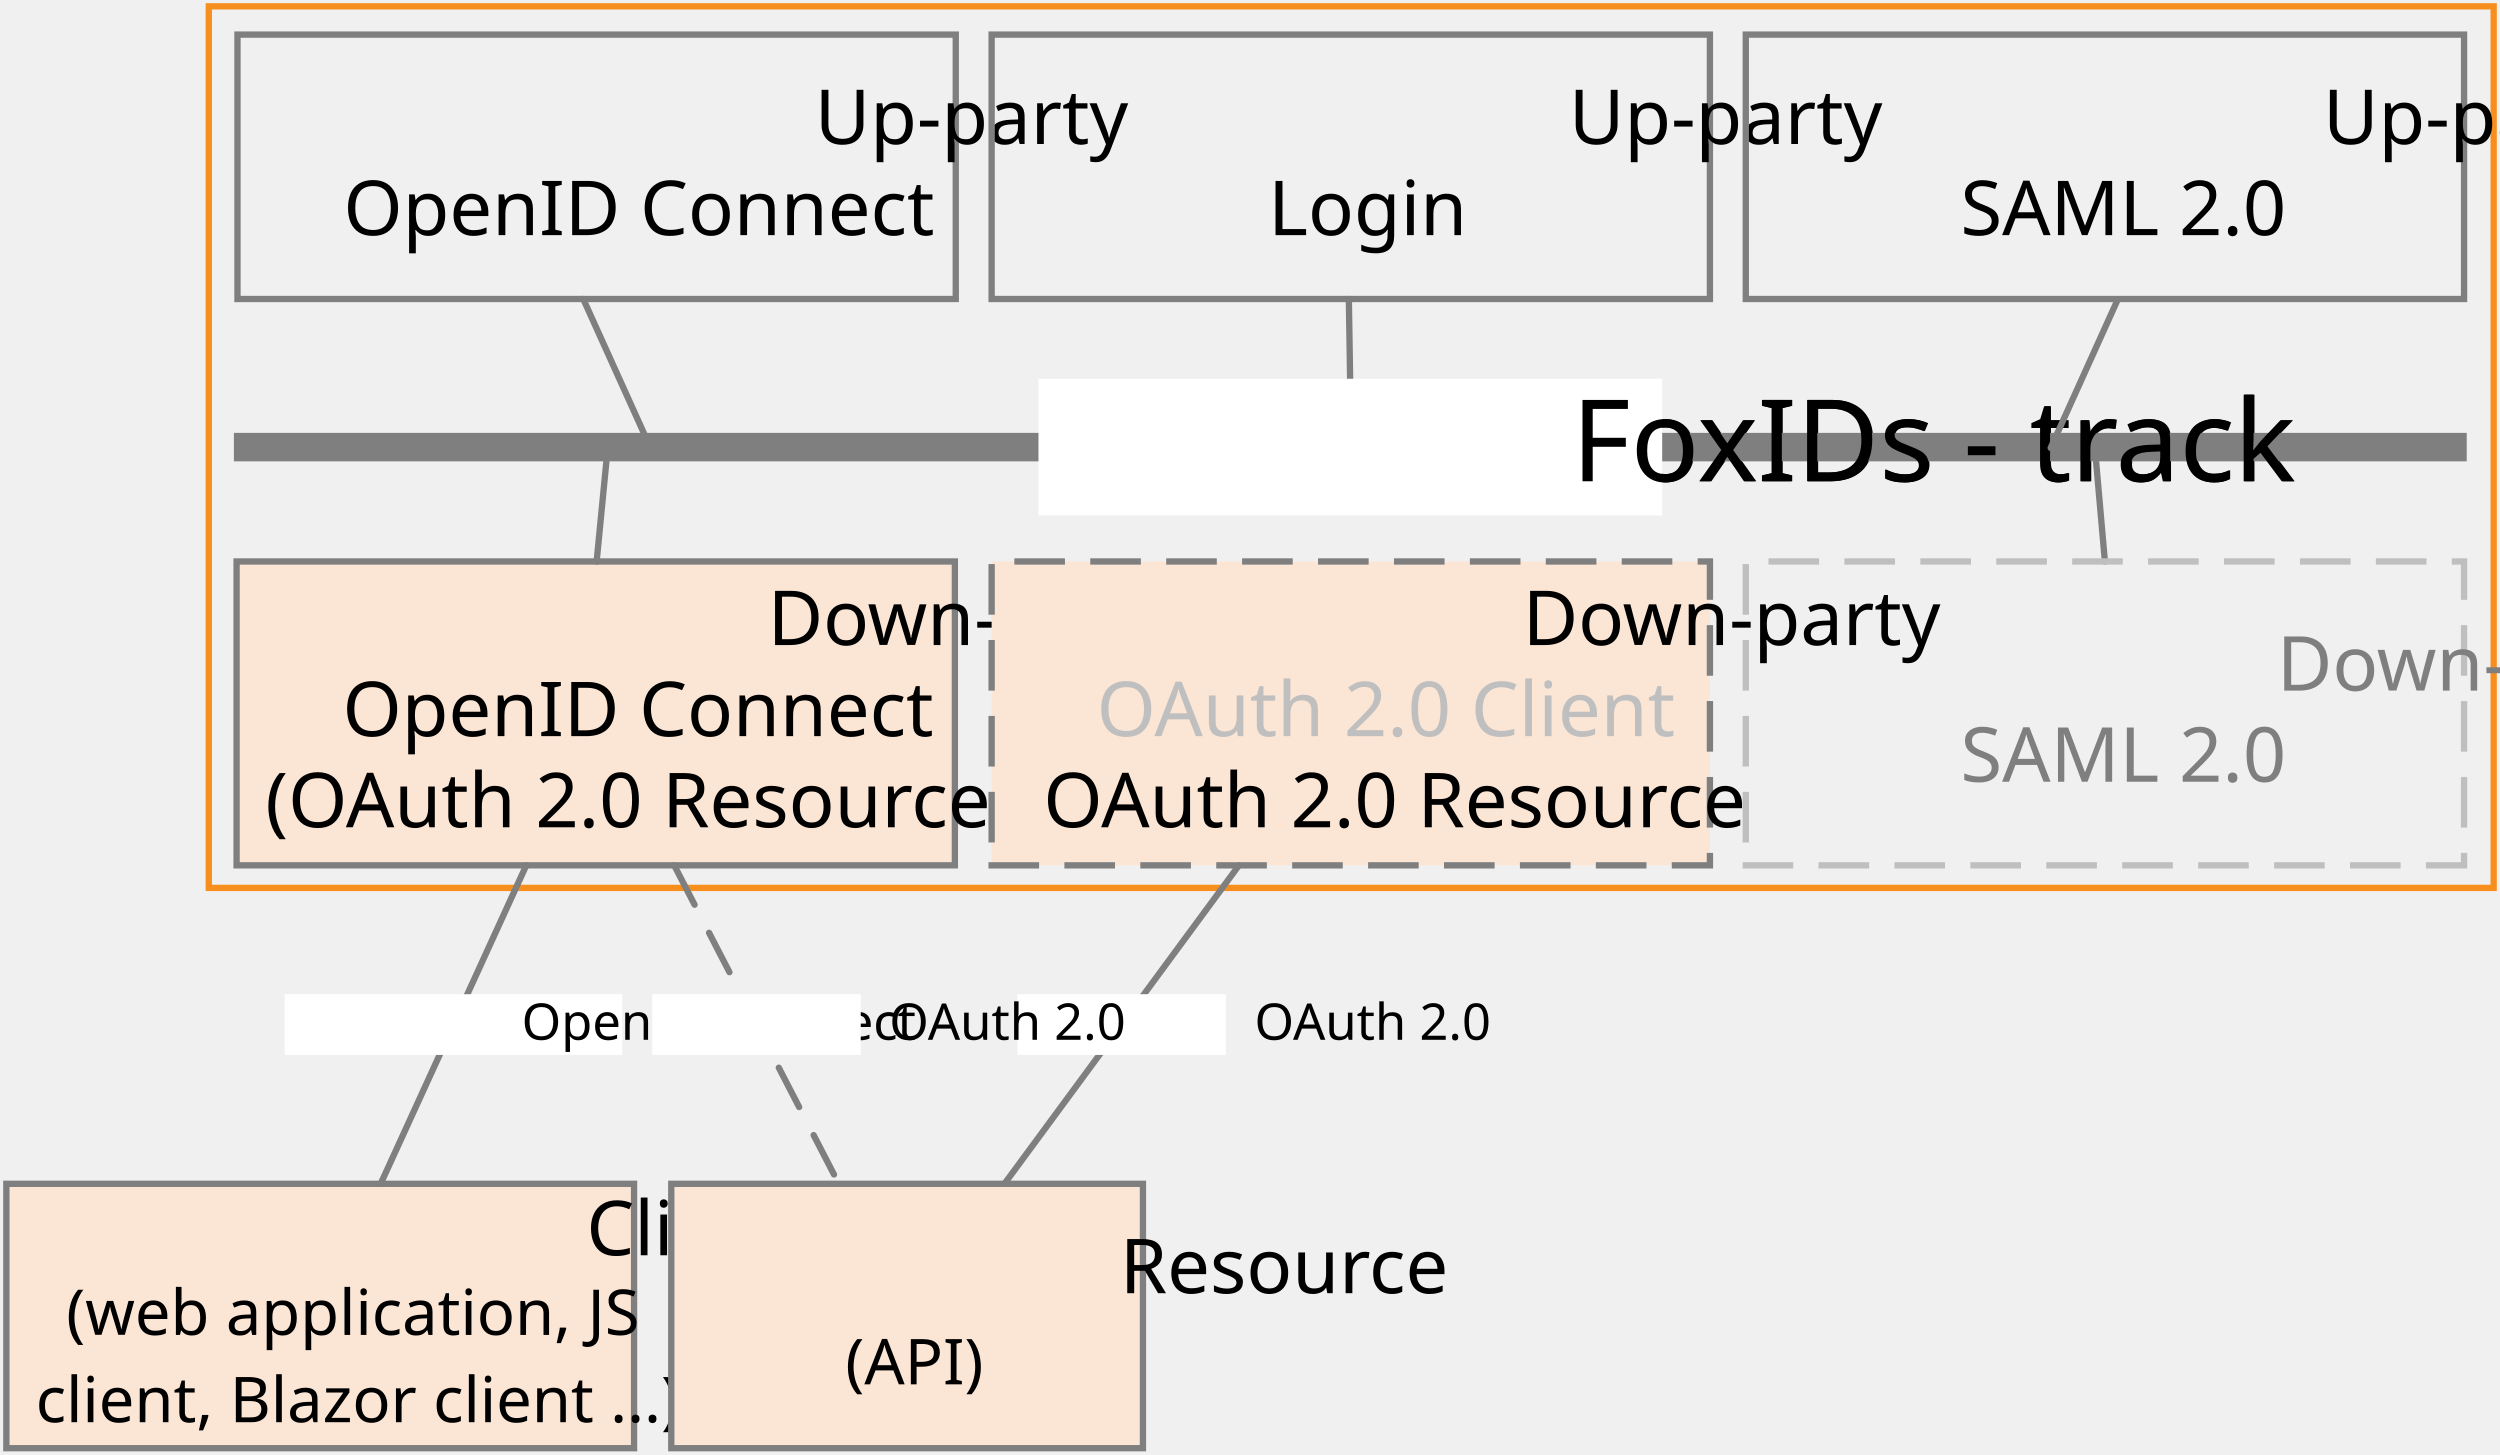
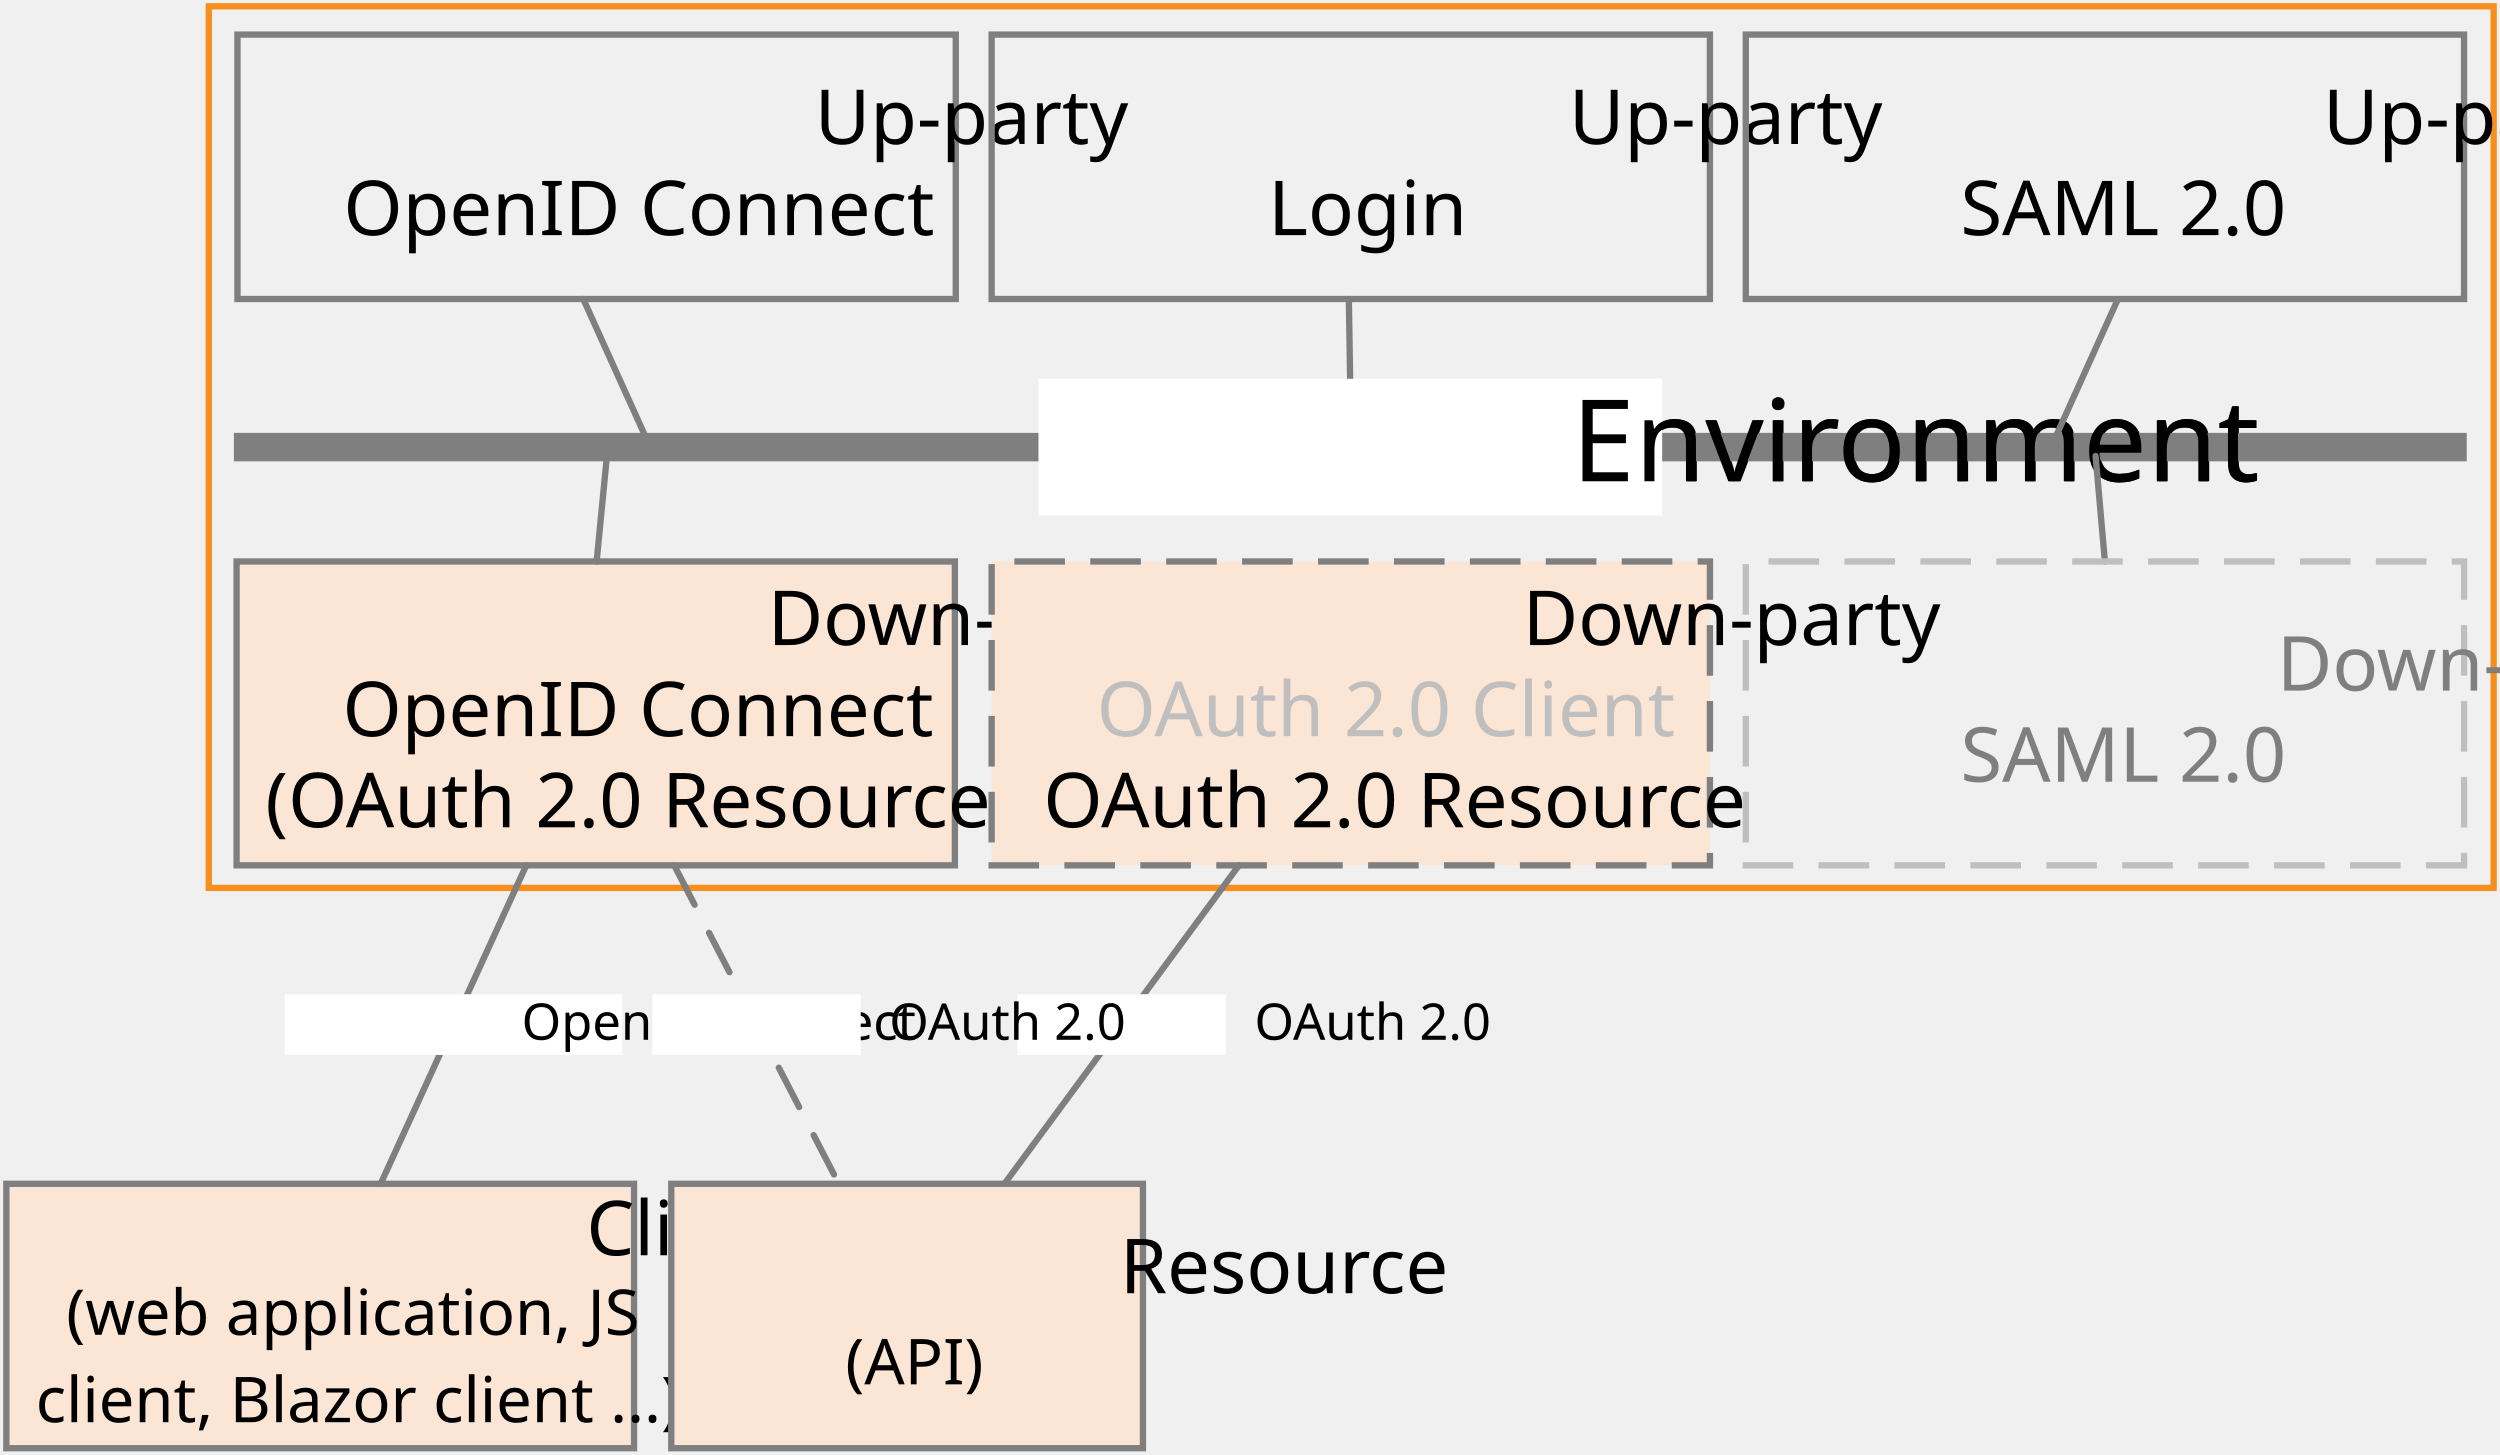
<svg xmlns="http://www.w3.org/2000/svg" xmlns:ns1="http://schemas.microsoft.com/visio/2003/SVGExtensions/" width="5.488in" height="3.193in" viewBox="0 0 395.13 229.897" xml:space="preserve" color-interpolation-filters="sRGB" class="st18">
  <ns1:documentProperties ns1:langID="1033" ns1:metric="true" ns1:viewMarkup="false" />
  <style type="text/css">
	
		.st1 {fill:none;stroke:#f78f1e;stroke-width:1}
		.st2 {fill:#000000;font-family:Calibri;font-size:1.5em}
		.st3 {fill:#fbe5d5;stroke:#7f7f7f;stroke-width:1}
		.st4 {fill:#000000;font-family:Calibri;font-size:1em}
		.st5 {font-size:1em}
		.st6 {fill:#fbe5d5;stroke:#7f7f7f;stroke-dasharray:7,5;stroke-width:1}
		.st7 {fill:#bfbfbf;font-size:1em}
		.st8 {font-size:0.833em}
		.st9 {stroke:#7f7f7f;stroke-linecap:round;stroke-linejoin:round;stroke-width:1}
		.st10 {fill:#ffffff;stroke:none;stroke-linecap:butt;stroke-width:7.2}
		.st11 {fill:#000000;font-family:Calibri;font-size:0.667em}
		.st12 {stroke:#7f7f7f;stroke-dasharray:7,5;stroke-linecap:round;stroke-linejoin:round;stroke-width:1}
		.st13 {fill:none;stroke:#7f7f7f;stroke-width:1}
		.st14 {fill:#4672c4;stroke:#7f7f7f;stroke-width:0.25}
		.st15 {stroke:#7f7f7f;stroke-linecap:butt;stroke-width:4.5}
		.st16 {fill:none;stroke:#bfbfbf;stroke-dasharray:7,5;stroke-width:1}
		.st17 {fill:#7f7f7f;font-family:Calibri;font-size:1em}
		.st18 {fill:none;fill-rule:evenodd;font-size:12px;overflow:visible;stroke-linecap:square;stroke-miterlimit:3}
	
	</style>
  <g ns1:mID="0" ns1:index="1" ns1:groupContext="foregroundPage">
    <ns1:pageProperties ns1:drawingScale="0.0393701" ns1:pageScale="0.0393701" ns1:drawingUnits="24" ns1:shadowOffsetX="8.50394" ns1:shadowOffsetY="-8.50394" />
    <ns1:layer ns1:name="Connector" ns1:index="0" />
    <g id="shape96-1" ns1:mID="96" ns1:groupContext="shape" transform="translate(32.9961,-89.5608)">
      <ns1:userDefs>
        <ns1:ud ns1:nameU="visVersion" ns1:val="VT0(15):26" />
      </ns1:userDefs>
      <ns1:textBlock ns1:margins="rect(4,4,4,4)" ns1:tabSpace="42.5197" />
      <ns1:textRect cx="180.567" cy="160.229" width="361.14" height="139.336" />
      <rect x="0" y="90.561" width="361.134" height="139.336" class="st1" />
      <text x="131.28" y="165.63" class="st2" ns1:langID="1033">
        <ns1:paragraph ns1:horizAlign="1" />
-         <ns1:tabList />FoxIDs - track</text>
+         <ns1:tabList />Environment</text>
    </g>
    <g id="shape98-4" ns1:mID="98" ns1:groupContext="shape" transform="translate(37.3898,-93.126)">
      <ns1:userDefs>
        <ns1:ud ns1:nameU="visVersion" ns1:val="VT0(15):26" />
      </ns1:userDefs>
      <ns1:textBlock ns1:margins="rect(4,4,4,4)" ns1:tabSpace="42.5197" />
      <ns1:textRect cx="56.764" cy="205.884" width="113.53" height="48.025" />
      <rect x="0" y="181.871" width="113.528" height="48.025" class="st3" />
      <text x="27.79" y="195.08" class="st4" ns1:langID="1033">
        <ns1:paragraph ns1:horizAlign="1" />
        <ns1:tabList />Down-party <ns1:newlineChar />
        <tspan x="16.74" dy="1.2em" class="st5">OpenID Connect<ns1:newlineChar />
        </tspan>
        <tspan x="4.54" dy="1.2em" class="st5">(OAuth 2.0 Resource)</tspan>
      </text>
    </g>
    <g id="shape99-9" ns1:mID="99" ns1:groupContext="shape" transform="translate(156.728,-93.126)">
      <ns1:userDefs>
        <ns1:ud ns1:nameU="visVersion" ns1:val="VT0(15):26" />
      </ns1:userDefs>
      <ns1:textBlock ns1:margins="rect(4,4,4,4)" ns1:tabSpace="42.5197" />
      <ns1:textRect cx="56.764" cy="205.884" width="113.53" height="48.025" />
      <path d="M0 229.9 L113.53 229.9 L113.53 181.87 L0 181.87 L0 229.9 Z" class="st6" />
      <text x="27.79" y="195.08" class="st4" ns1:langID="1033">
        <ns1:paragraph ns1:horizAlign="1" />
        <ns1:tabList />Down-party <ns1:newlineChar />
        <tspan x="16.59" dy="1.2em" class="st7">OAuth 2.0 Client<ns1:newlineChar />
        </tspan>
        <tspan x="8.17" dy="1.2em" class="st5">OAuth 2.0 Resource</tspan>
      </text>
    </g>
    <g id="shape102-14" ns1:mID="102" ns1:groupContext="shape" transform="translate(1,-1)">
      <ns1:userDefs>
        <ns1:ud ns1:nameU="visVersion" ns1:val="VT0(15):26" />
      </ns1:userDefs>
      <ns1:textBlock ns1:margins="rect(4,4,4,4)" ns1:tabSpace="42.5197" />
      <ns1:textRect cx="49.606" cy="209.002" width="99.22" height="41.789" />
      <rect x="0" y="188.107" width="99.213" height="41.789" class="st3" />
      <text x="35.51" y="199.4" class="st4" ns1:langID="1033">
        <ns1:paragraph ns1:horizAlign="1" />
        <ns1:tabList />Client <ns1:newlineChar />
        <tspan x="9.46" dy="1.26em" class="st8">(web application, JS </tspan>
        <tspan x="4.65" dy="1.38em" class="st8">client, Blazor client ...)</tspan>
      </text>
    </g>
    <g id="shape103-19" ns1:mID="103" ns1:groupContext="shape" ns1:layerMember="0" transform="translate(83.1745,-93.126)">
      <ns1:textBlock ns1:margins="rect(4,4,4,4)" ns1:tabSpace="42.5197" />
      <ns1:textRect cx="-11.507" cy="255.065" width="63.18" height="17.604" />
      <path d="M0 229.9 L-23.01 280.23" class="st9" />
      <rect ns1:rectContext="textBkgnd" x="-38.189" y="250.265" width="53.363" height="9.6" class="st10" />
      <text x="-38.19" y="257.47" class="st11" ns1:langID="1033">
        <ns1:paragraph ns1:horizAlign="1" />
        <ns1:tabList />OpenID Connect</text>
    </g>
    <g id="shape104-24" ns1:mID="104" ns1:groupContext="shape" ns1:layerMember="0" transform="translate(195.813,-93.126)">
      <ns1:textBlock ns1:margins="rect(4,4,4,4)" ns1:tabSpace="42.5197" />
      <ns1:textRect cx="-18.53" cy="255.065" width="42.77" height="17.604" />
      <path d="M0 229.9 L-37.06 280.23" class="st9" />
      <rect ns1:rectContext="textBkgnd" x="-35.004" y="250.265" width="32.949" height="9.6" class="st10" />
      <text x="-35" y="257.47" class="st11" ns1:langID="1033">
        <ns1:paragraph ns1:horizAlign="1" />
        <ns1:tabList />OAuth 2.0</text>
    </g>
    <g id="shape105-29" ns1:mID="105" ns1:groupContext="shape" transform="translate(106.095,-1)">
      <ns1:userDefs>
        <ns1:ud ns1:nameU="visVersion" ns1:val="VT0(15):26" />
      </ns1:userDefs>
      <ns1:textBlock ns1:margins="rect(4,4,4,4)" ns1:tabSpace="42.5197" />
      <ns1:textRect cx="37.276" cy="209.002" width="74.56" height="41.789" />
      <rect x="0" y="188.107" width="74.551" height="41.789" class="st3" />
      <text x="14.75" y="205.4" class="st4" ns1:langID="1033">
        <ns1:paragraph ns1:horizAlign="1" />
        <ns1:tabList />Resource <ns1:newlineChar />
        <tspan x="27.51" dy="1.44em" class="st8">(API)</tspan>
      </text>
    </g>
    <g id="shape110-33" ns1:mID="110" ns1:groupContext="shape" ns1:layerMember="0" transform="translate(106.562,-93.126)">
      <ns1:textBlock ns1:margins="rect(4,4,4,4)" ns1:tabSpace="42.5197" />
      <ns1:textRect cx="13.006" cy="255.065" width="42.77" height="17.604" />
      <path d="M0 229.9 L26.01 280.23" class="st12" />
      <rect ns1:rectContext="textBkgnd" x="-3.469" y="250.265" width="32.949" height="9.6" class="st10" />
      <text x="-3.47" y="257.47" class="st11" ns1:langID="1033">
        <ns1:paragraph ns1:horizAlign="1" />
        <ns1:tabList />OAuth 2.0</text>
    </g>
    <g id="shape112-38" ns1:mID="112" ns1:groupContext="shape" transform="translate(37.5314,-182.639)">
      <ns1:userDefs>
        <ns1:ud ns1:nameU="visVersion" ns1:val="VT0(15):26" />
      </ns1:userDefs>
      <ns1:textBlock ns1:margins="rect(4,4,4,4)" ns1:tabSpace="42.5197" />
      <ns1:textRect cx="56.764" cy="209.002" width="113.53" height="41.789" />
      <rect x="0" y="188.107" width="113.528" height="41.789" class="st13" />
      <text x="35.08" y="205.4" class="st4" ns1:langID="1033">
        <ns1:paragraph ns1:horizAlign="1" />
        <ns1:tabList />Up-party <ns1:newlineChar />
        <tspan x="16.74" dy="1.2em" class="st5">OpenID Connect</tspan>
      </text>
    </g>
    <g id="shape113-42" ns1:mID="113" ns1:groupContext="shape" transform="translate(156.728,-182.639)">
      <ns1:userDefs>
        <ns1:ud ns1:nameU="visVersion" ns1:val="VT0(15):26" />
      </ns1:userDefs>
      <ns1:textBlock ns1:margins="rect(4,4,4,4)" ns1:tabSpace="42.5197" />
      <ns1:textRect cx="56.764" cy="209.002" width="113.53" height="41.789" />
      <rect x="0" y="188.107" width="113.528" height="41.789" class="st13" />
      <text x="35.08" y="205.4" class="st4" ns1:langID="1033">
        <ns1:paragraph ns1:horizAlign="1" />
        <ns1:tabList />Up-party <ns1:newlineChar />
        <tspan x="43.72" dy="1.2em" class="st5">Login</tspan>
      </text>
    </g>
    <g id="shape114-46" ns1:mID="114" ns1:groupContext="shape" transform="translate(275.925,-182.639)">
      <ns1:userDefs>
        <ns1:ud ns1:nameU="visVersion" ns1:val="VT0(15):26" />
      </ns1:userDefs>
      <ns1:textBlock ns1:margins="rect(4,4,4,4)" ns1:tabSpace="42.5197" />
      <ns1:textRect cx="56.764" cy="209.002" width="113.53" height="41.789" />
      <rect x="0" y="188.107" width="113.528" height="41.789" class="st13" />
      <text x="35.08" y="205.4" class="st4" ns1:langID="1033">
        <ns1:paragraph ns1:horizAlign="1" />
        <ns1:tabList />Up-party <ns1:newlineChar />
        <tspan x="33.93" dy="1.2em" class="st5">SAML 2.0</tspan>
      </text>
    </g>
    <g id="shape115-50" ns1:mID="115" ns1:groupContext="shape" transform="translate(345.161,-157.825) scale(-1,1)">
      <ns1:userDefs>
        <ns1:ud ns1:nameU="visVersion" ns1:val="VT0(15):26" />
      </ns1:userDefs>
      <rect x="0" y="227.345" width="42.094" height="2.551" class="st14" />
    </g>
    <g id="shape116-52" ns1:mID="116" ns1:groupContext="shape" ns1:layerMember="0" transform="translate(206.289,-182.639)">
      <path d="M6.9 229.9 L7.27 253.31" class="st9" />
    </g>
    <g id="shape117-55" ns1:mID="117" ns1:groupContext="shape" transform="translate(81.752,-157.876)">
      <ns1:userDefs>
        <ns1:ud ns1:nameU="visVersion" ns1:val="VT0(15):26" />
      </ns1:userDefs>
      <rect x="0" y="227.345" width="42.094" height="2.551" class="st14" />
    </g>
    <g id="shape118-57" ns1:mID="118" ns1:groupContext="shape" ns1:layerMember="0" transform="translate(36.9646,-152.142)">
      <ns1:textBlock ns1:margins="rect(4,4,4,4)" ns1:tabSpace="42.5197" />
      <ns1:textRect cx="176.457" cy="222.81" width="108.4" height="29.604" />
      <path d="M0 222.81 L352.91 222.81" class="st15" />
      <rect ns1:rectContext="textBkgnd" x="127.168" y="212.01" width="98.578" height="21.6" class="st10" />
      <text x="127.17" y="228.21" class="st2" ns1:langID="1033">
        <ns1:paragraph ns1:horizAlign="1" />
-         <ns1:tabList />FoxIDs - track</text>
+         <ns1:tabList />Environment</text>
    </g>
    <g id="shape119-62" ns1:mID="119" ns1:groupContext="shape" ns1:layerMember="0" transform="translate(102.197,-157.876)">
      <path d="M-6.27 229.9 L-7.9 246.62" class="st9" />
    </g>
    <g id="shape120-65" ns1:mID="120" ns1:groupContext="shape" ns1:layerMember="0" transform="translate(90.4048,-182.639)">
      <path d="M1.78 229.9 L12.39 253.38" class="st9" />
    </g>
    <g id="shape121-68" ns1:mID="121" ns1:groupContext="shape" ns1:layerMember="0" transform="translate(324.866,-157.825)">
      <path d="M6.35 229.9 L7.82 246.57" class="st9" />
    </g>
    <g id="shape122-71" ns1:mID="122" ns1:groupContext="shape" ns1:layerMember="0" transform="translate(336.509,-182.588)">
      <path d="M-1.78 229.9 L-12.39 253.38" class="st9" />
    </g>
    <g id="shape111-74" ns1:mID="111" ns1:groupContext="shape" transform="translate(275.925,-93.126)">
      <ns1:userDefs>
        <ns1:ud ns1:nameU="visVersion" ns1:val="VT0(15):26" />
      </ns1:userDefs>
      <ns1:textBlock ns1:margins="rect(4,4,4,4)" ns1:tabSpace="42.5197" />
      <ns1:textRect cx="56.764" cy="205.884" width="113.53" height="48.025" />
      <path d="M0 229.9 L113.53 229.9 L113.53 181.87 L0 181.87 L0 229.9 Z" class="st16" />
      <text x="27.79" y="202.28" class="st17" ns1:langID="1033">
        <ns1:paragraph ns1:horizAlign="1" />
        <ns1:tabList />Down-party <ns1:newlineChar />
        <tspan x="33.93" dy="1.2em" class="st5">SAML 2.0</tspan>
      </text>
    </g>
  </g>
</svg>
